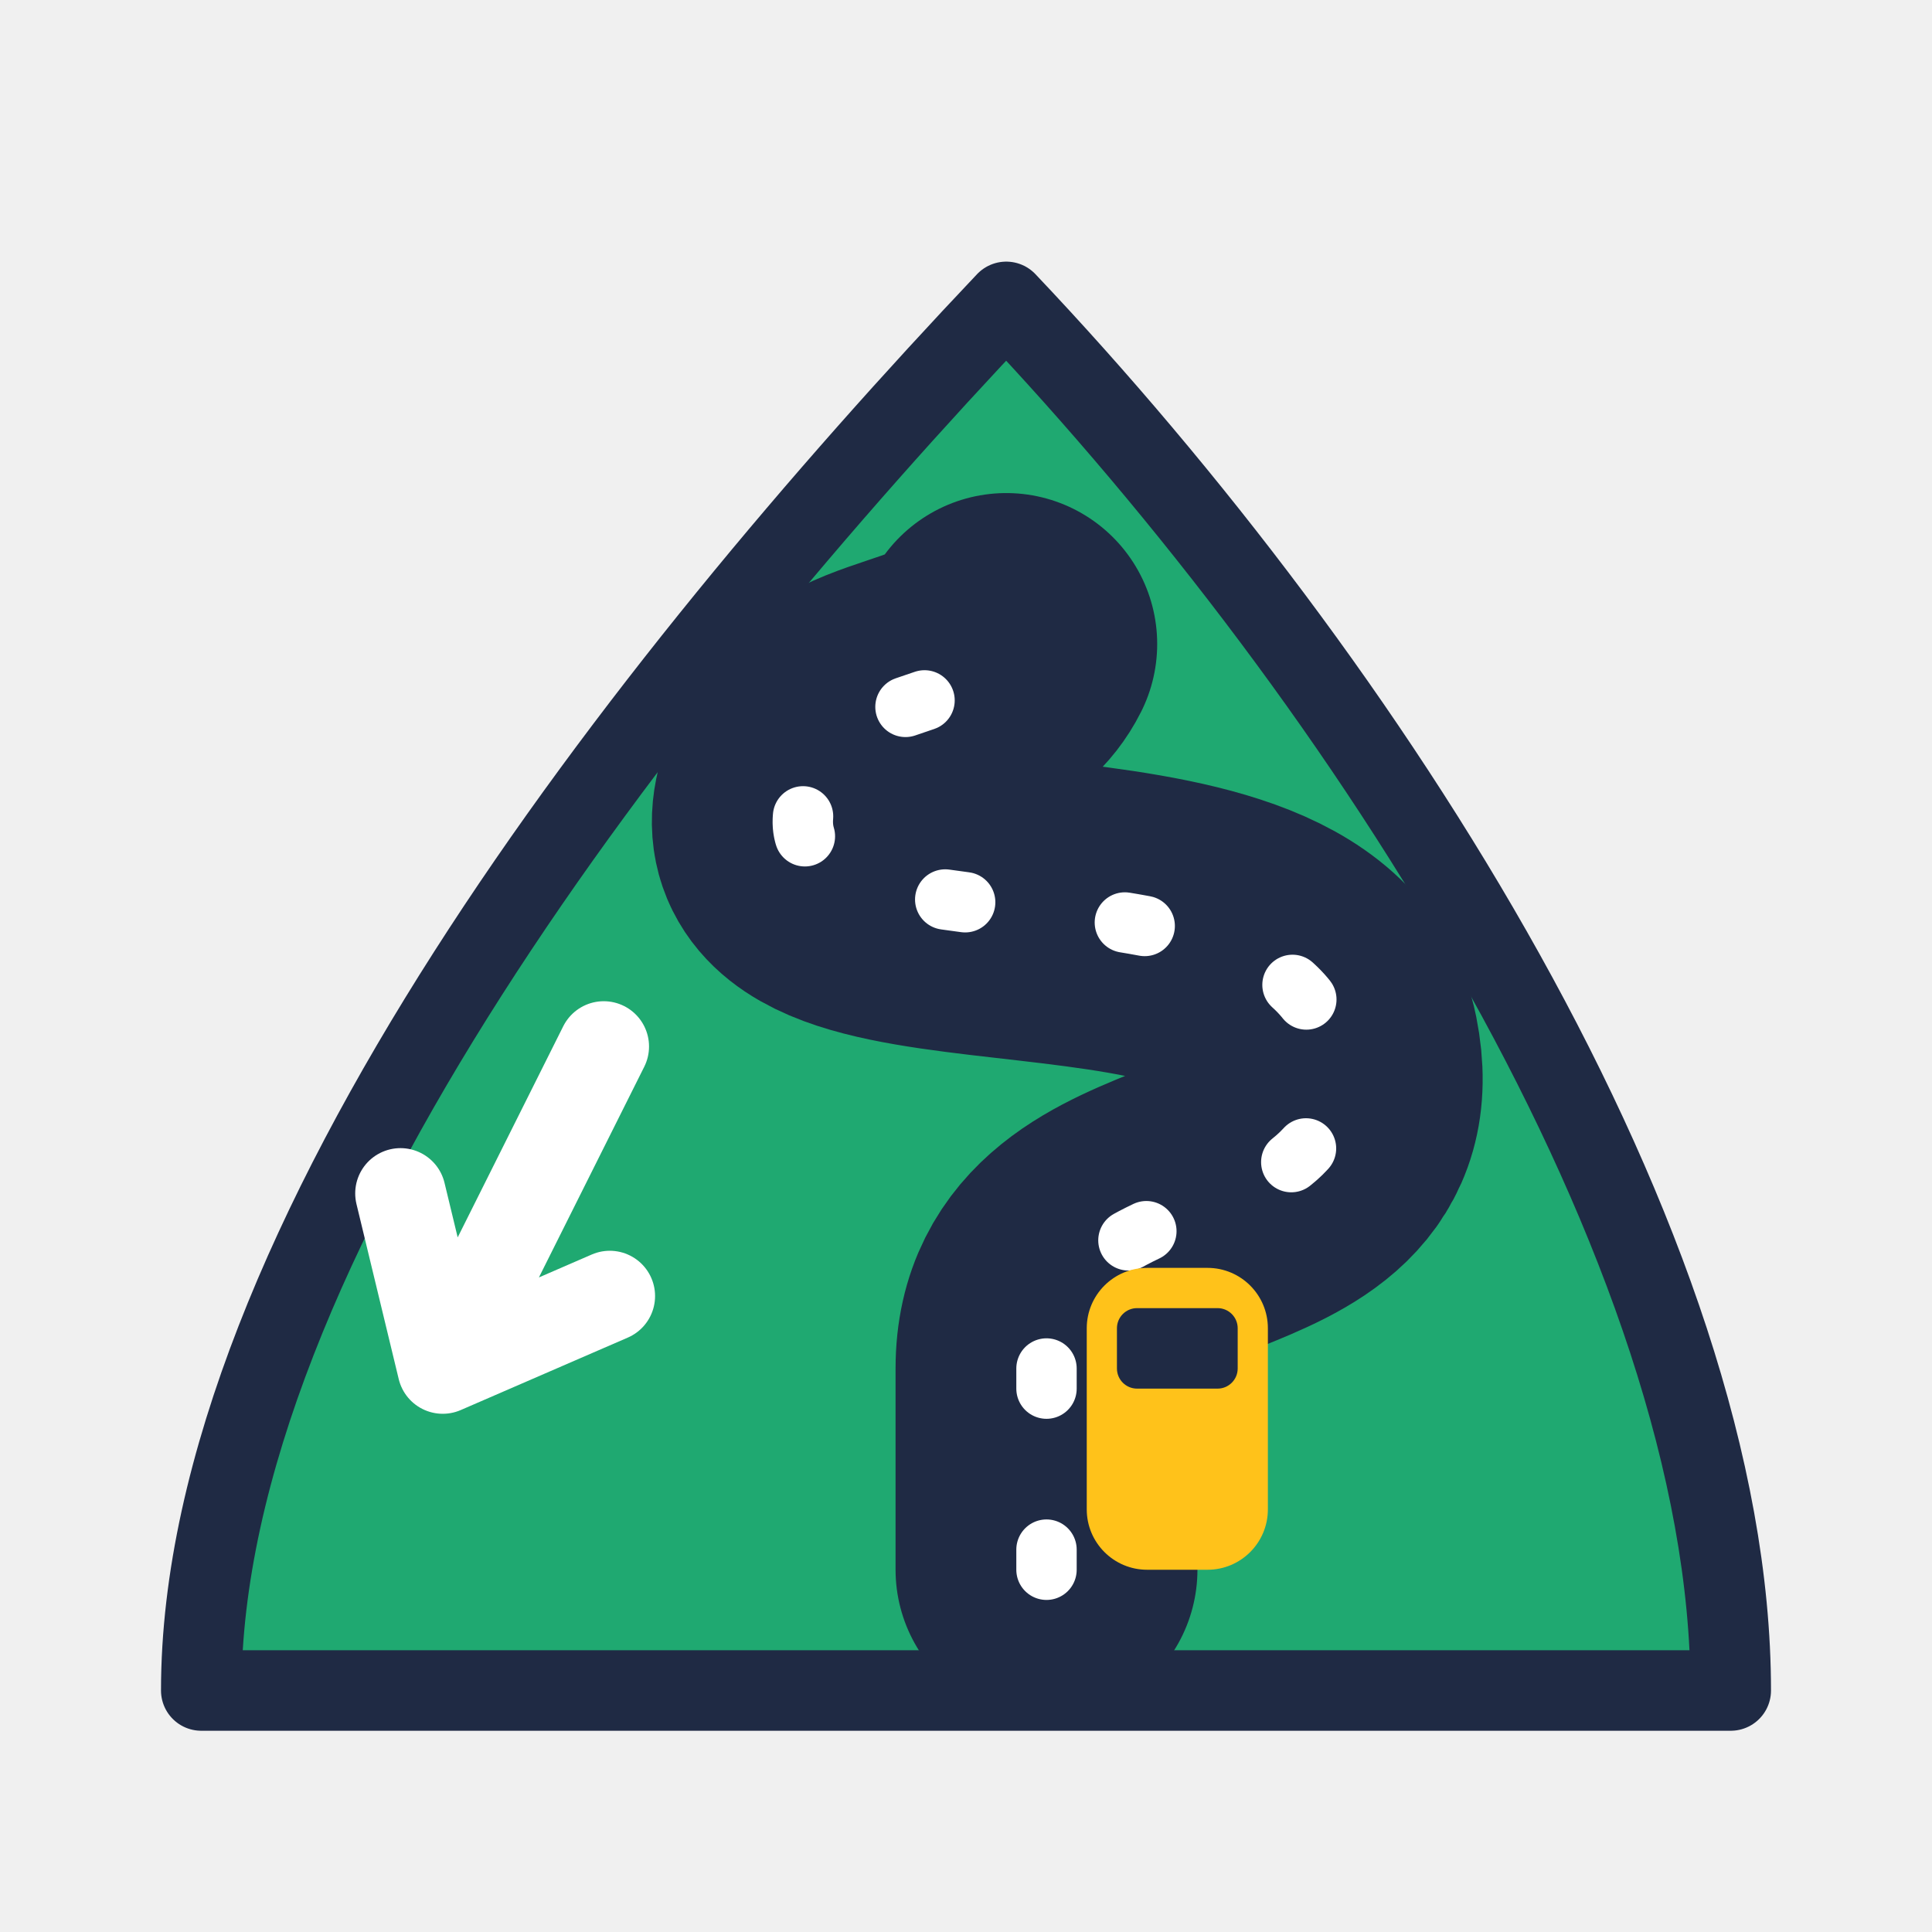
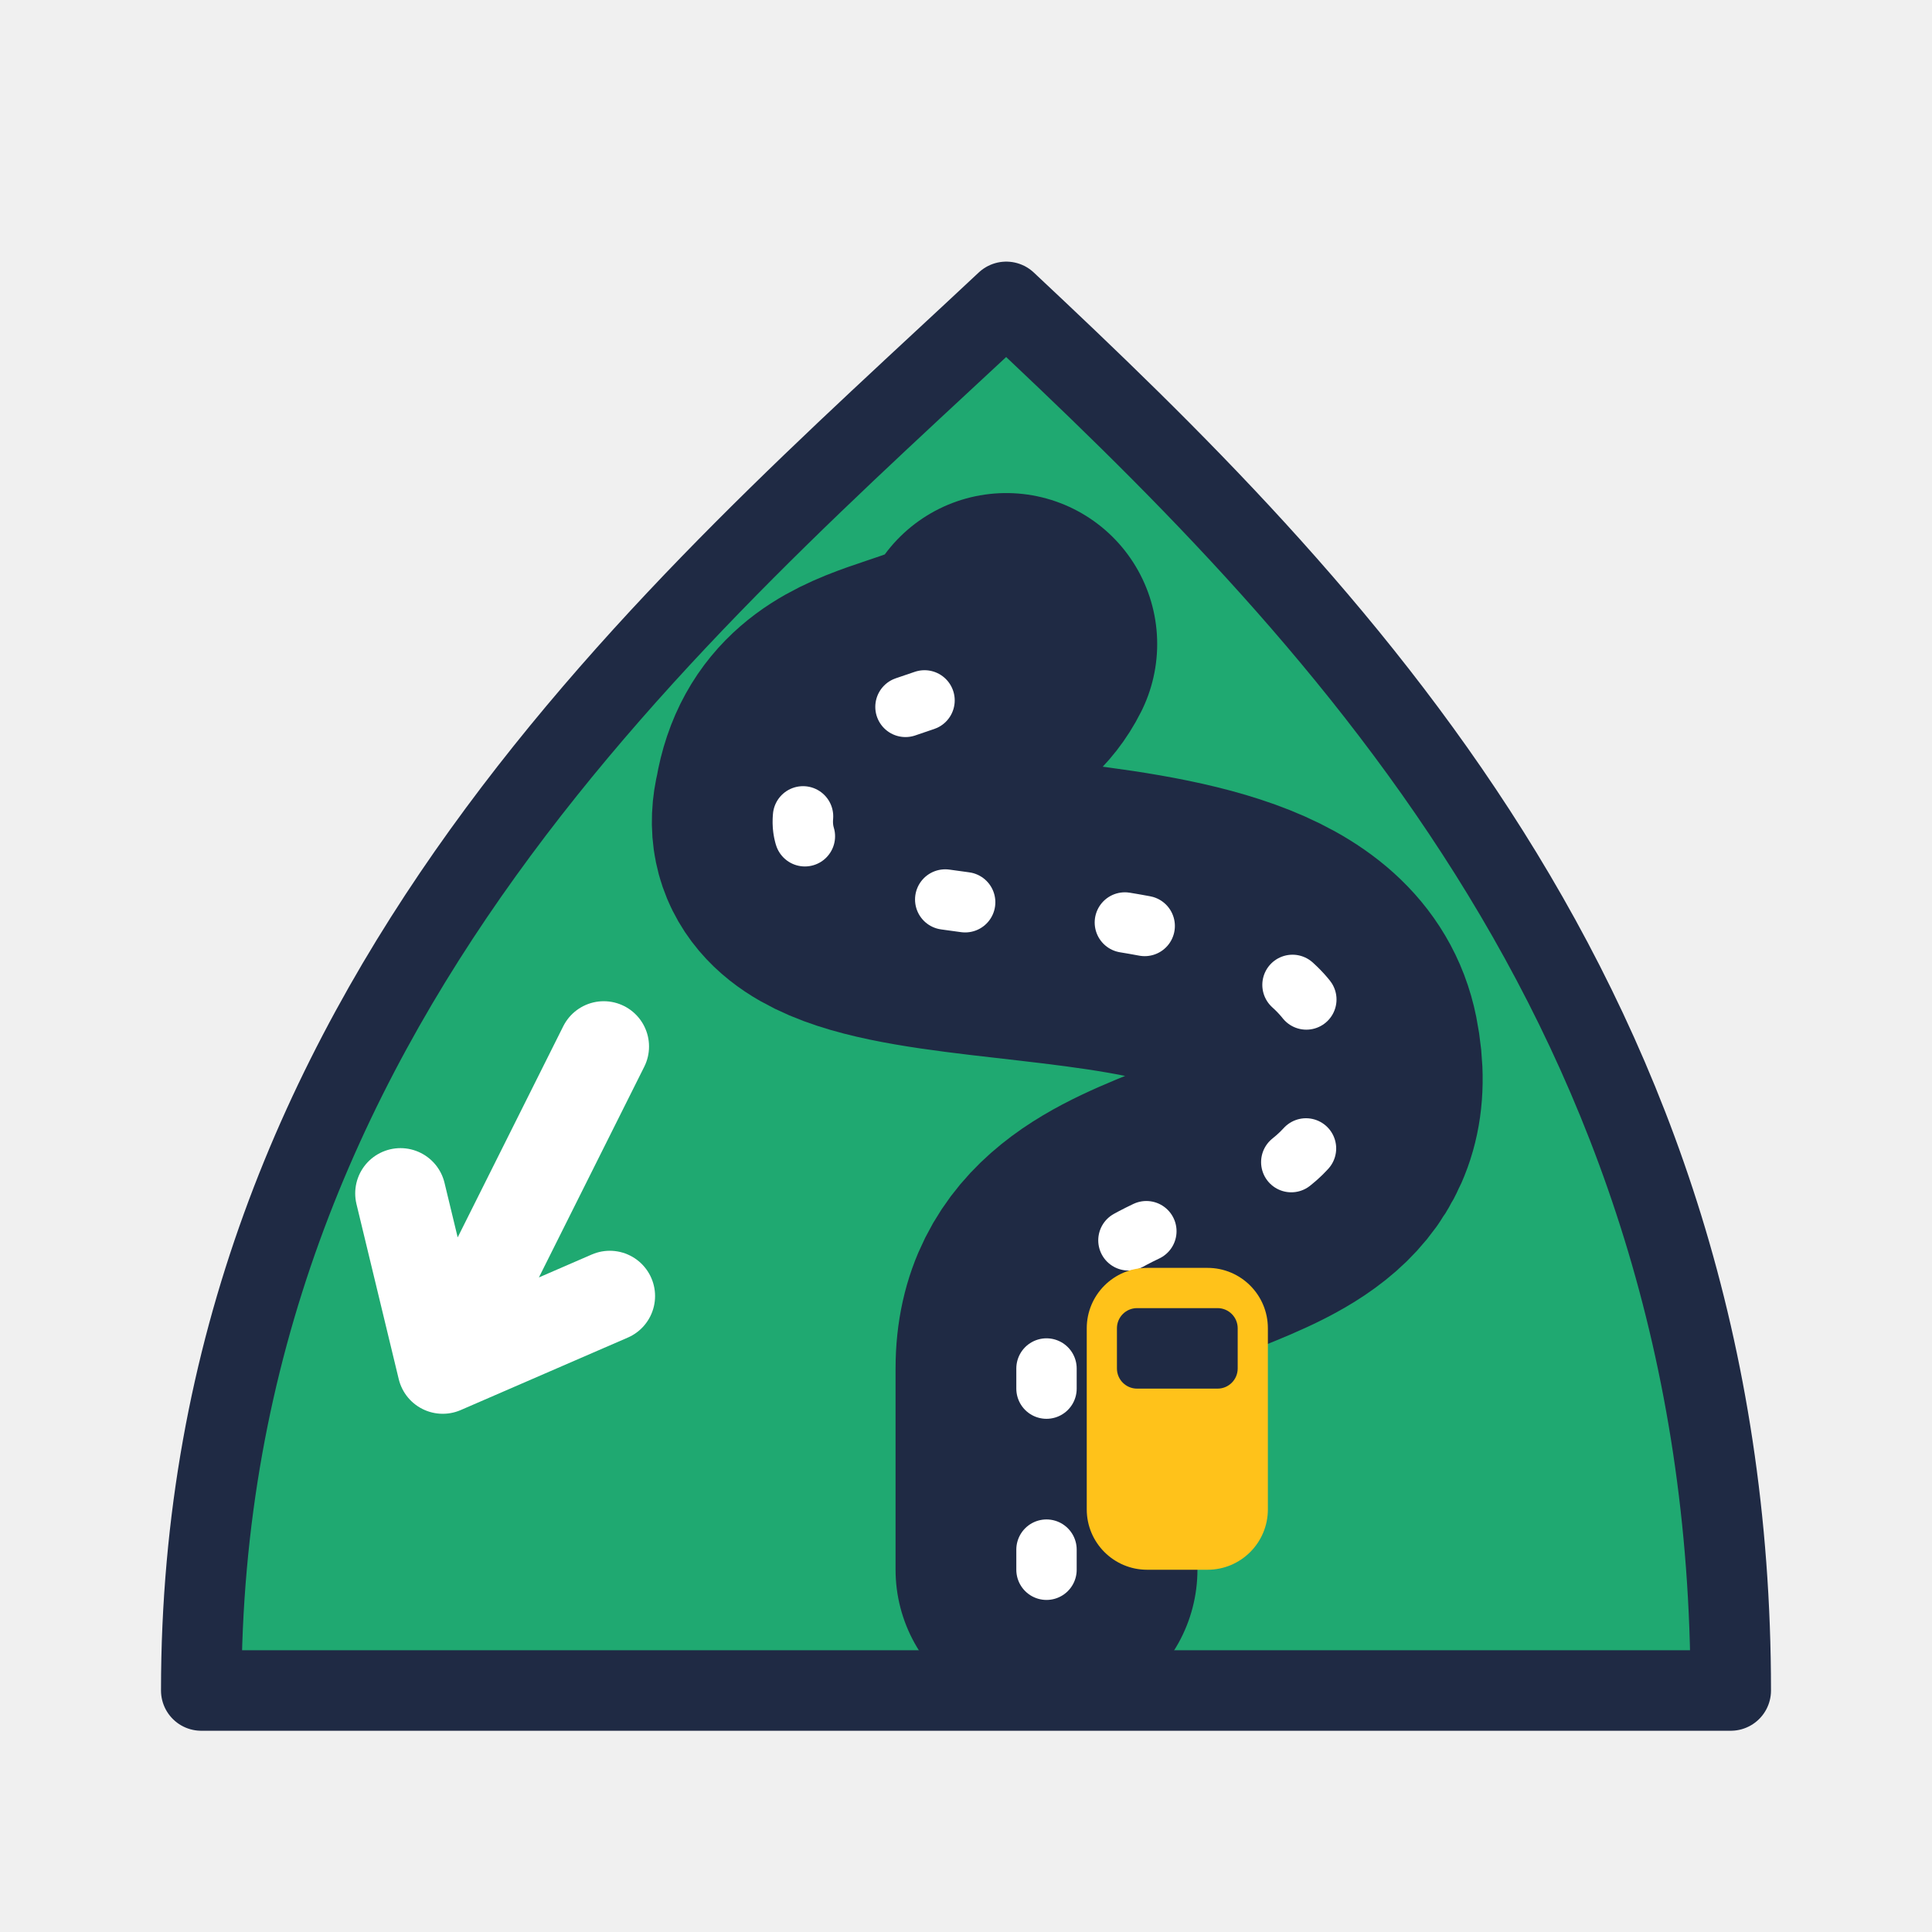
<svg xmlns="http://www.w3.org/2000/svg" viewBox="0 0 96 96">
-   <path d="M10 84C10 62 32 34 50 15 68 34 86 62 86 84Z" fill="#1fa971" stroke="#1f2a44" stroke-width="4" stroke-linejoin="round" />
+   <path d="M10 84C10 50 34 30 50 15 66 30 86 50 86 84Z" fill="#1fa971" stroke="#1f2a44" stroke-width="4" stroke-linejoin="round" />
  <path d="M52 78V68C52 58 68 62 66 52 64 42 38 48 40 40 41 34 48 36 50 32" fill="none" stroke="#1f2a44" stroke-width="15" stroke-linecap="round" stroke-linejoin="round" />
-   <path d="M52 78V68C52 58 68 62 66 52 64 42 38 48 40 40 41 34 48 36 50 32" fill="none" stroke="#fff" stroke-width="3" stroke-linecap="round" stroke-dasharray="1 8" />
+   <path d="M52 78V68C52 58 68 62 66 52 64 42 38 48 40 40 41 34 48 36 50 32" fill="none" stroke="#ffffff" stroke-width="3" stroke-linecap="round" stroke-dasharray="1 8" />
  <rect x="54" y="63" width="9" height="15" rx="3" fill="#ffc21a" />
  <rect x="55.5" y="65" width="6" height="4" rx="1" fill="#1f2a44" />
-   <path d="M30 52 22 68M30.3 64.4 22 68 19.9 59.3" fill="none" stroke="#fff" stroke-width="4.5" stroke-linecap="round" stroke-linejoin="round" />
+   <path d="M30 52 22 68M30.3 64.4 22 68 19.9 59.3" fill="none" stroke="#ffffff" stroke-width="4.5" stroke-linecap="round" stroke-linejoin="round" />
</svg>
